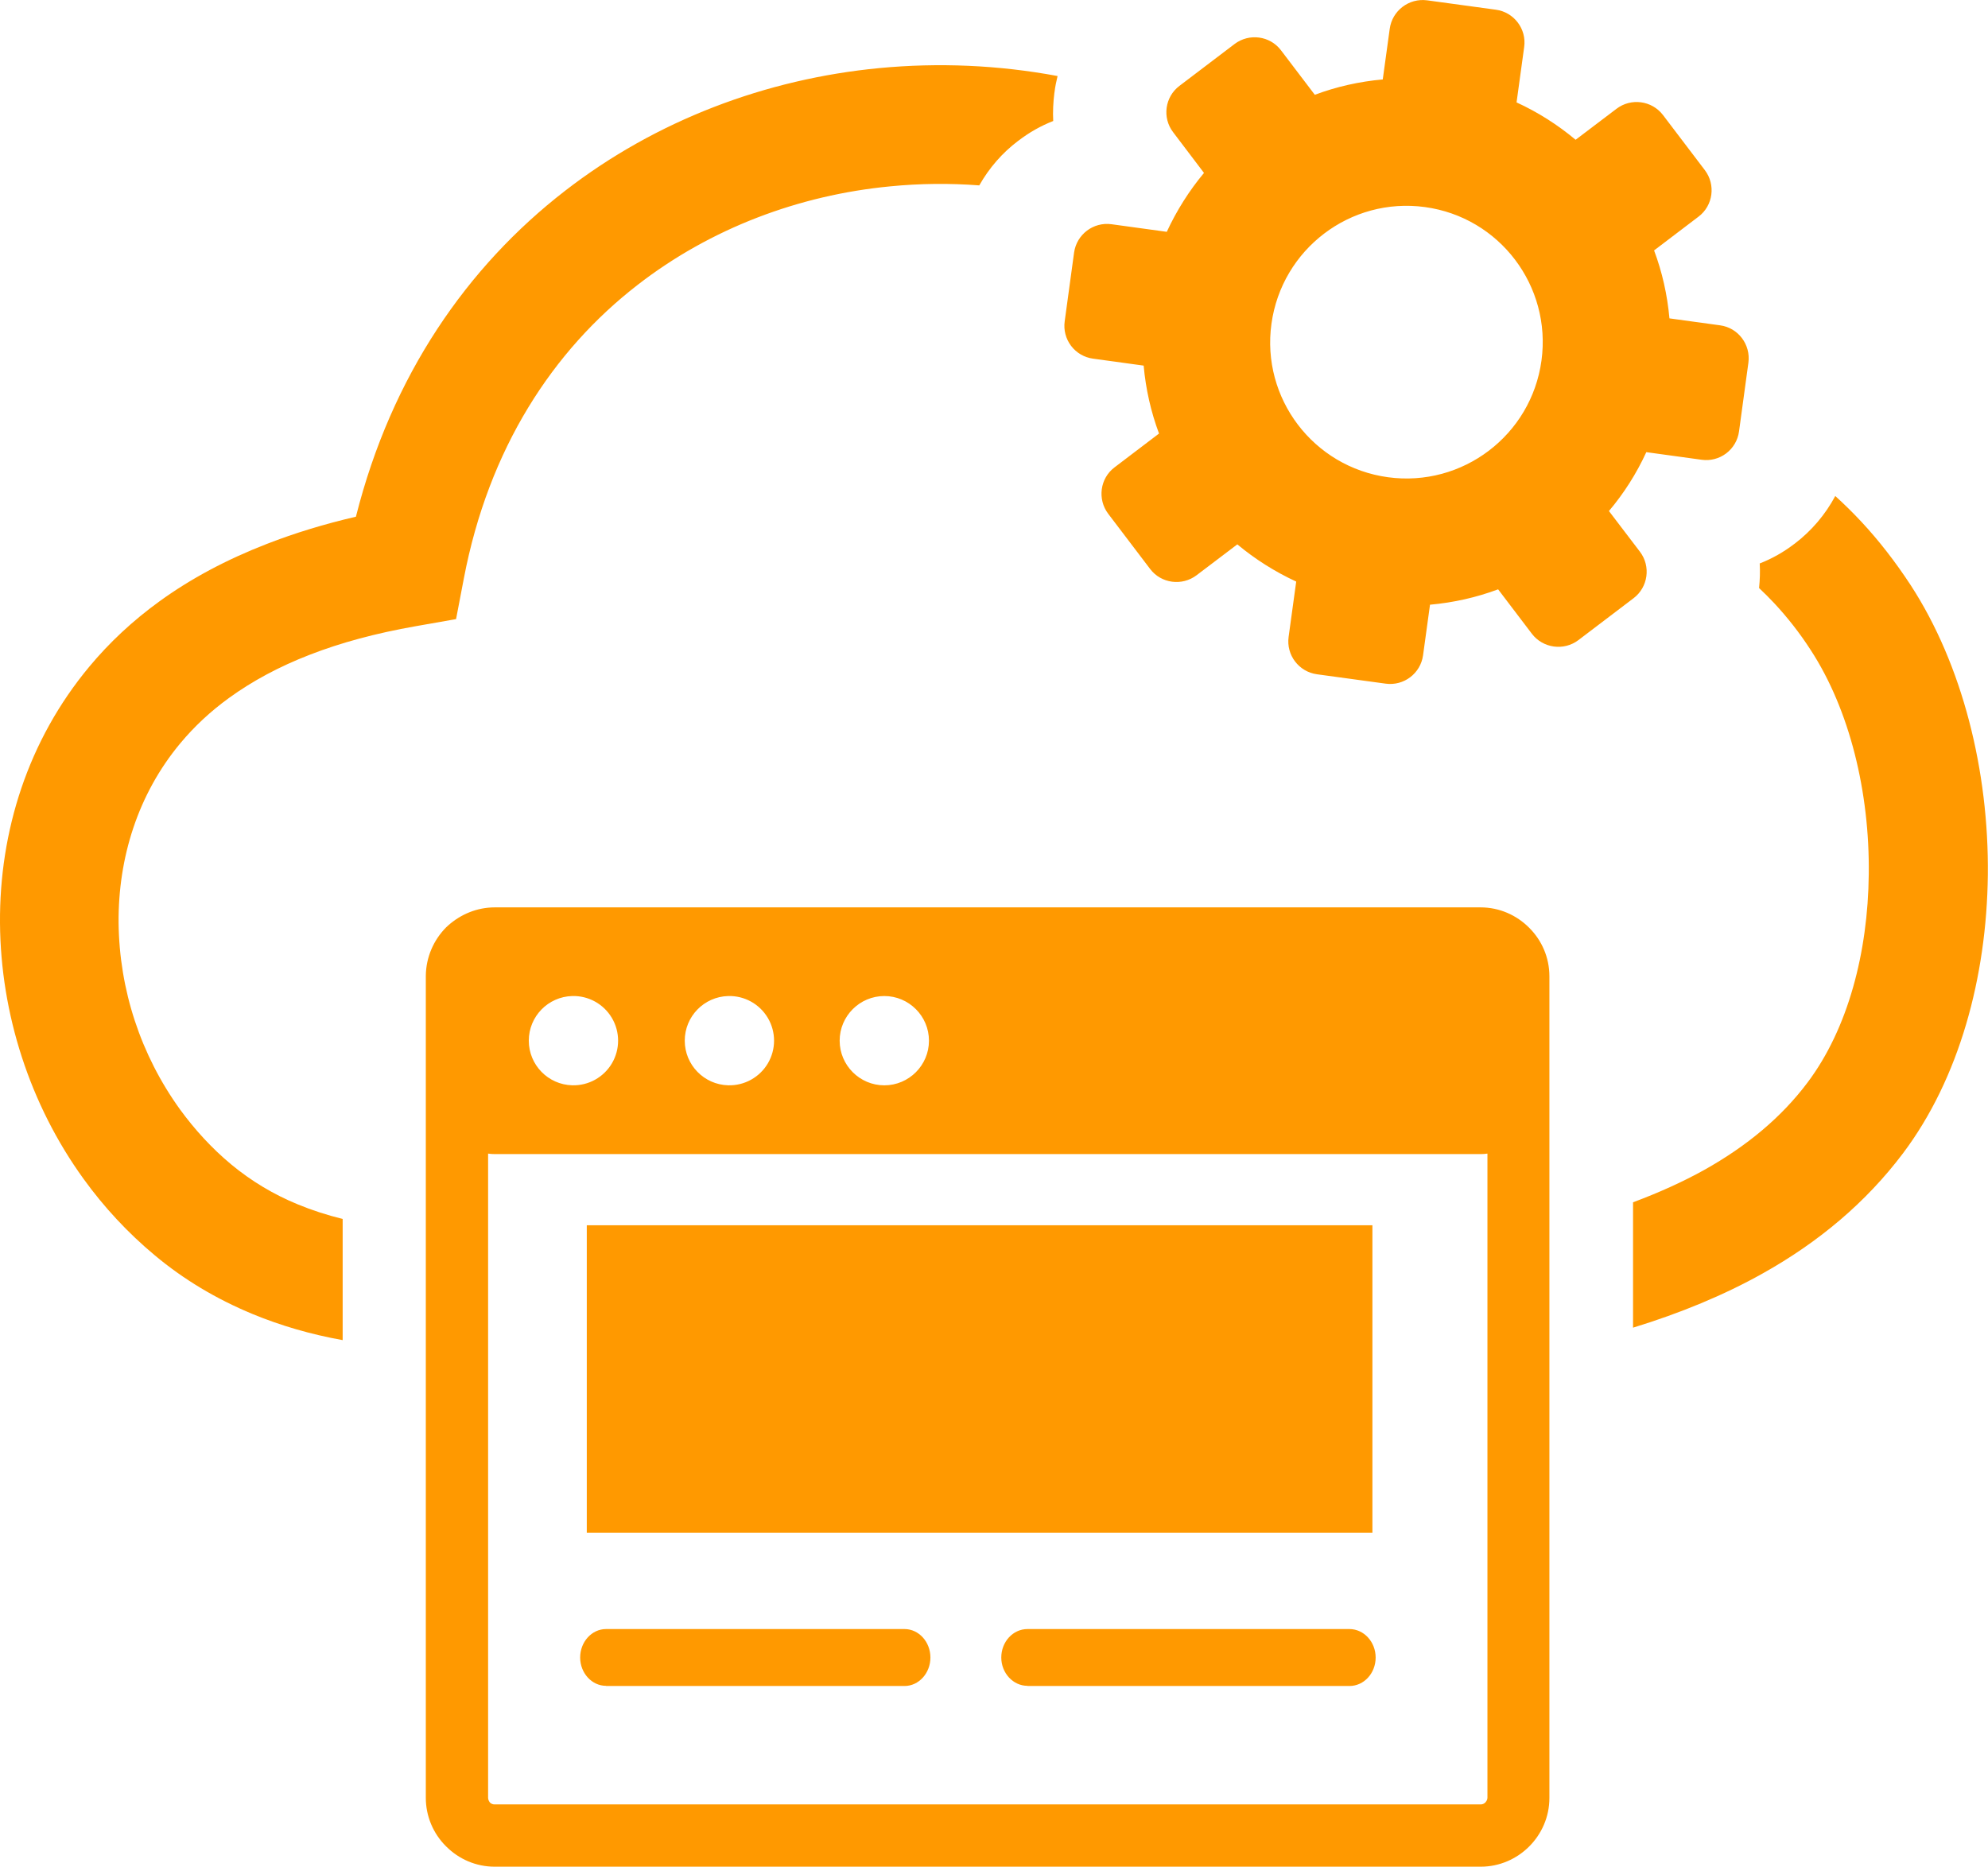
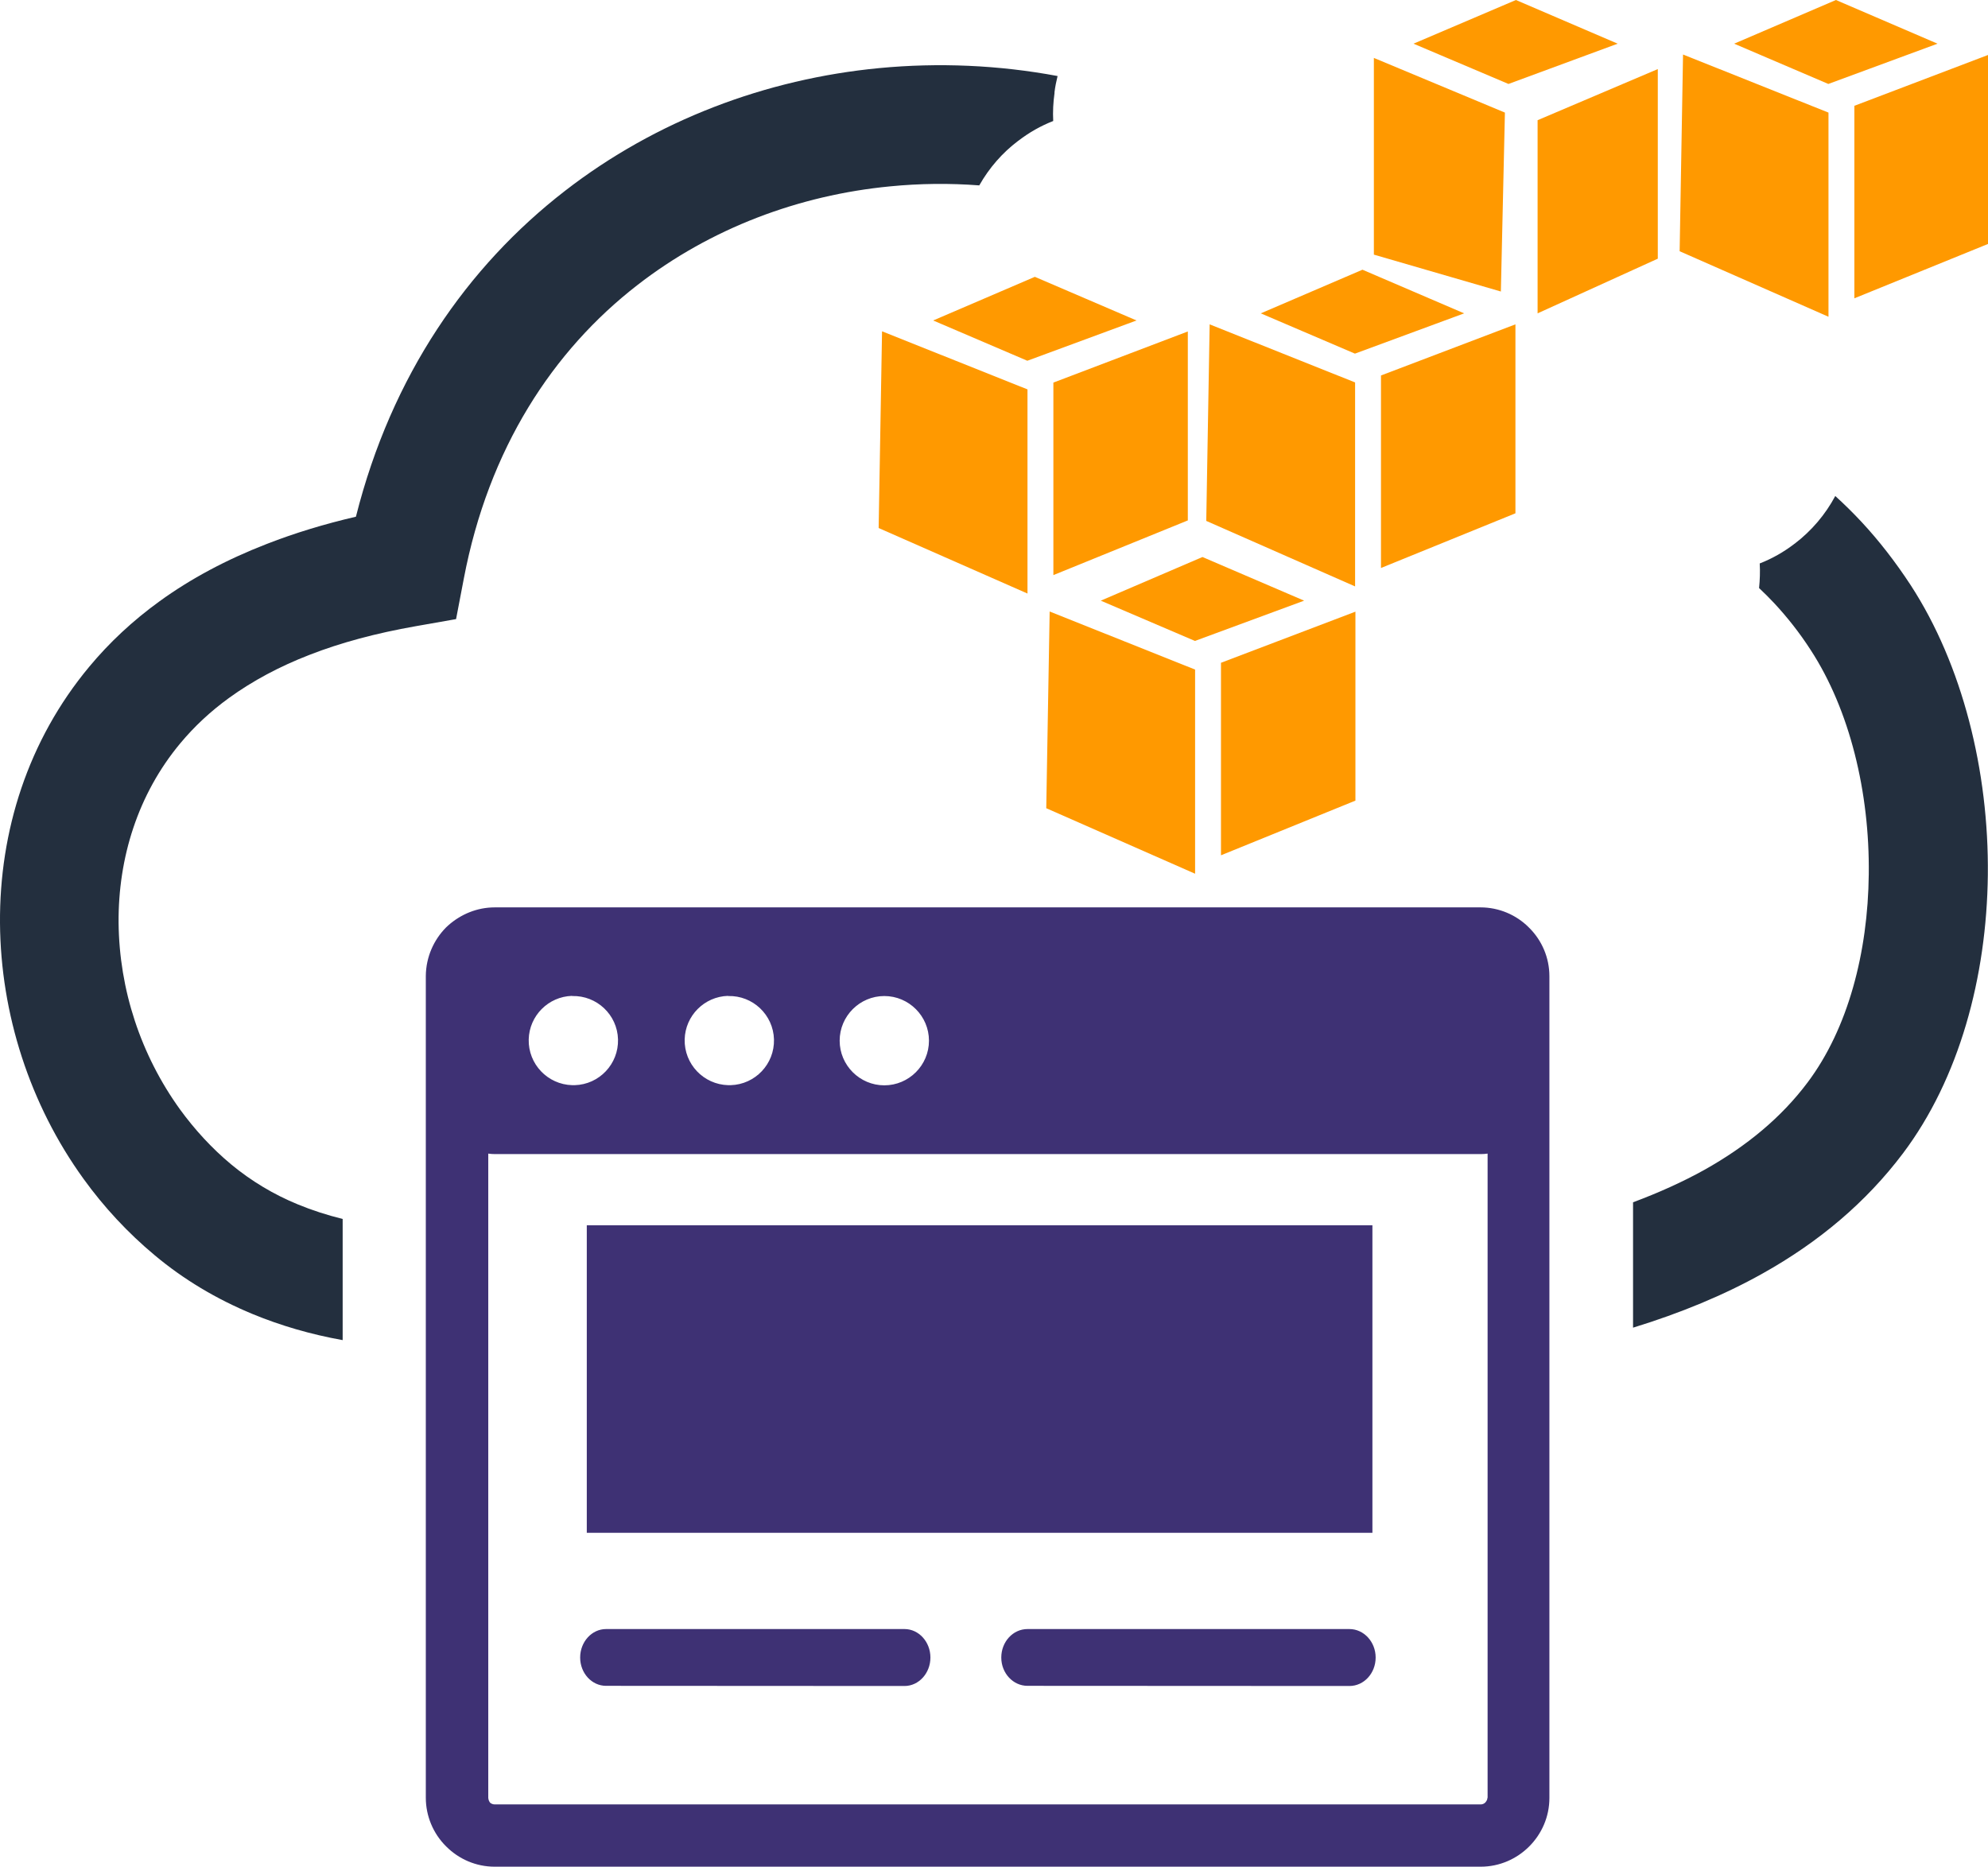
- <svg xmlns="http://www.w3.org/2000/svg" viewBox="0 0 122.88 115.39" fill="#ff9900">
-   <path fill-rule="evenodd" d="m102.79 7.11 2.59 3.41c.68.9.51 2.19-.39 2.87l-2.75 2.09c.5 1.33.82 2.75.95 4.2l3.13.43c1.12.15 1.9 1.19 1.75 2.31l-.58 4.25a2.044 2.044 0 0 1-2.31 1.75l-3.42-.47c-.61 1.33-1.39 2.55-2.31 3.64l1.92 2.52c.68.9.5 2.19-.4 2.87l-3.41 2.59c-.9.68-2.19.5-2.87-.39l-2.09-2.75c-1.34.5-2.75.82-4.21.95l-.43 3.13a2.051 2.051 0 0 1-2.31 1.75l-4.25-.58a2.051 2.051 0 0 1-1.75-2.31l.47-3.42c-1.32-.61-2.55-1.39-3.64-2.3l-2.52 1.91c-.9.68-2.19.51-2.87-.39l-2.59-3.41c-.68-.9-.51-2.19.39-2.87l2.75-2.09c-.5-1.34-.82-2.75-.95-4.2l-3.13-.43a2.044 2.044 0 0 1-1.75-2.31l.58-4.25c.16-1.12 1.19-1.9 2.31-1.75l3.42.47c.61-1.32 1.39-2.55 2.3-3.64l-1.91-2.52c-.68-.89-.51-2.18.39-2.86l3.41-2.59c.9-.68 2.19-.51 2.87.39l2.09 2.75c1.33-.5 2.75-.82 4.2-.95l.43-3.13A2.059 2.059 0 0 1 88.21.02l4.25.58c1.12.15 1.91 1.19 1.75 2.31l-.47 3.42c1.33.61 2.55 1.39 3.65 2.31l2.52-1.91c.9-.69 2.19-.52 2.88.38zM30.58 56.09h60.94c1.16 0 2.22.48 2.99 1.25l.01.01.01.01c.77.77 1.24 1.83 1.24 2.99v50.79c0 1.17-.48 2.23-1.25 3s-1.83 1.25-3 1.25H30.58c-1.16 0-2.22-.47-3-1.25l-.01-.01-.01-.01a4.219 4.219 0 0 1-1.24-2.99v-50.8c.01-1.17.49-2.23 1.25-3 .05-.04.09-.09.14-.13.77-.68 1.77-1.11 2.87-1.11zm6.88 48.12c-.88 0-1.6-.79-1.6-1.75 0-.97.72-1.76 1.6-1.76h18.45c.88 0 1.6.79 1.6 1.76s-.72 1.76-1.6 1.76H37.46v-.01zm26.05 0c-.89 0-1.62-.79-1.62-1.75 0-.97.72-1.76 1.62-1.76h19.9c.89 0 1.62.79 1.62 1.76s-.72 1.76-1.62 1.76h-19.9v-.01zM36.27 75.74h48.56v19.01H36.27V75.74zm55.67-4.43c-.14.02-.27.03-.41.03H30.58c-.14 0-.28-.01-.41-.03v39.82c0 .11.05.21.11.29l.01.01a.4.4 0 0 0 .29.11h60.94a.4.4 0 0 0 .29-.12c.07-.08.13-.18.13-.29V71.31zm-37.28-9.74c1.52 0 2.76 1.24 2.76 2.76 0 1.52-1.24 2.76-2.76 2.76-1.52 0-2.76-1.24-2.76-2.76 0-1.52 1.24-2.76 2.76-2.76zm-9.65 0a2.76 2.76 0 1 1 .002 5.518 2.76 2.76 0 0 1-.002-5.518zm-9.64 0a2.76 2.76 0 1 1 .002 5.518 2.76 2.76 0 0 1-.002-5.518zm25.16-50.11a31.69 31.69 0 0 0-5.51.06c-5.63.54-11.1 2.59-15.62 6.1-5.23 4.05-9.2 10.11-10.73 18.14l-.48 2.51-2.5.44c-2.45.43-4.64 1.02-6.56 1.77-1.86.72-3.52 1.61-4.97 2.66-1.16.84-2.16 1.78-3.01 2.8-2.63 3.15-3.85 7.1-3.82 11.1a20.07 20.07 0 0 0 3.79 11.53c.91 1.25 1.96 2.4 3.16 3.4a15.86 15.86 0 0 0 4.13 2.48c.87.36 1.8.66 2.77.9v7.49c-2-.36-3.84-.9-5.56-1.61-2.27-.94-4.28-2.15-6.05-3.63-1.68-1.4-3.15-2.99-4.4-4.72C1.84 68.28.04 62.66 0 57.06c-.04-5.66 1.72-11.29 5.52-15.85 1.23-1.48 2.68-2.84 4.34-4.04 1.93-1.4 4.14-2.58 6.64-3.55 1.72-.67 3.56-1.23 5.5-1.68 2.2-8.74 6.89-15.47 12.92-20.14 5.64-4.37 12.43-6.92 19.42-7.59 3.67-.35 7.39-.19 11.03.49-.08.33-.15.66-.19 1l-.01.06c-.07.57-.1 1.14-.07 1.72-.77.3-1.49.71-2.14 1.21l-.03.02c-.97.73-1.79 1.67-2.4 2.75zm52.91 19.2c.56.51 1.1 1.04 1.63 1.61 1.07 1.15 2.08 2.45 3.03 3.9 3.2 4.92 4.84 11.49 4.77 17.92-.07 6.31-1.77 12.59-5.25 17.21-2.27 3.01-5.18 5.47-8.67 7.42-2.39 1.34-5.08 2.45-8.01 3.35v-7.75c1.58-.59 3.05-1.25 4.4-2 2.63-1.47 4.78-3.26 6.39-5.41 2.5-3.33 3.73-8.04 3.78-12.87.06-5.07-1.18-10.16-3.59-13.86-.69-1.07-1.45-2.03-2.25-2.89-.31-.33-.62-.64-.94-.94.05-.5.07-1.01.04-1.52.77-.3 1.49-.71 2.14-1.21l.03-.02a9.078 9.078 0 0 0 2.5-2.94zM88.08 12.8c4.61.63 7.83 4.88 7.2 9.49-.63 4.61-4.88 7.84-9.49 7.21-4.61-.63-7.84-4.88-7.2-9.49.64-4.61 4.88-7.84 9.49-7.21z" clip-rule="evenodd" />
+ <svg xmlns="http://www.w3.org/2000/svg" viewBox="0 0 122.88 115.39">
+   <g fill="#3e3174">
+     <path fill-rule="evenodd" d="M94.53 57.36h-.01l-.01-.02a4.227 4.227 0 0 0-2.99-1.25H30.58c-1.1 0-2.1.43-2.87 1.11-.05.04-.09.09-.14.13-.76.77-1.24 1.83-1.25 3v50.8c0 1.12.45 2.2 1.24 2.99h.01l.01.02c.78.78 1.84 1.25 3 1.25h60.94c1.17 0 2.23-.48 3-1.25s1.25-1.83 1.25-3V60.35c0-1.16-.47-2.22-1.24-2.99Zm-39.87 4.21c1.52 0 2.76 1.24 2.76 2.76s-1.24 2.76-2.76 2.76-2.76-1.24-2.76-2.76 1.24-2.76 2.76-2.76Zm-9.65 0a2.758 2.758 0 0 1 2.83 2.68 2.758 2.758 0 0 1-2.68 2.83h-.15a2.766 2.766 0 0 1-2.69-2.83A2.763 2.763 0 0 1 45 61.56Zm-9.64 0c1.52-.04 2.79 1.16 2.83 2.68s-1.16 2.79-2.68 2.83h-.15a2.766 2.766 0 0 1-2.69-2.83 2.763 2.763 0 0 1 2.68-2.69Zm56.57 49.56c0 .11-.06.21-.13.29a.4.4 0 0 1-.29.12H30.58c-.11 0-.21-.04-.29-.11a.55.55 0 0 1-.11-.3V71.31c.13.02.27.03.41.03h60.95c.14 0 .27-.01.41-.03v39.82Z" />
+     <path fill-rule="evenodd" d="M55.91 100.7H37.46c-.88 0-1.6.79-1.6 1.76s.72 1.75 1.6 1.75l18.45.01c.88 0 1.6-.79 1.6-1.76s-.72-1.76-1.6-1.76Zm27.5 0h-19.9c-.9 0-1.62.79-1.62 1.76s.73 1.75 1.62 1.75l19.9.01c.9 0 1.62-.79 1.62-1.76s-.73-1.76-1.62-1.76Z" />
+     <path d="M36.27 75.74h48.56v19.01H36.27z" />
+   </g>
+   <path fill="#232f3e" fill-rule="evenodd" d="M60.53 11.46a31.69 31.69 0 0 0-5.51.06c-5.63.54-11.1 2.59-15.62 6.1-5.23 4.05-9.2 10.11-10.73 18.14l-.48 2.51-2.5.44c-2.45.43-4.64 1.02-6.56 1.77-1.86.72-3.52 1.61-4.97 2.66-1.16.84-2.16 1.78-3.01 2.8-2.63 3.15-3.85 7.1-3.82 11.1.04 4.14 1.37 8.17 3.79 11.53.91 1.25 1.96 2.4 3.16 3.4 1.24 1.03 2.64 1.87 4.13 2.48.87.36 1.8.66 2.77.9v7.49c-2-.36-3.84-.9-5.56-1.61-2.27-.94-4.28-2.15-6.05-3.63-1.68-1.4-3.15-2.99-4.4-4.72C1.84 68.28.04 62.66 0 57.06c-.04-5.66 1.72-11.29 5.52-15.85 1.23-1.48 2.68-2.84 4.34-4.04 1.93-1.4 4.14-2.58 6.64-3.55 1.72-.67 3.56-1.23 5.5-1.68 2.2-8.74 6.89-15.47 12.92-20.14 5.64-4.37 12.43-6.92 19.42-7.59 3.67-.35 7.39-.19 11.03.49-.08.33-.15.66-.19 1v.06c-.08.57-.11 1.14-.08 1.72-.77.3-1.49.71-2.14 1.21l-.03.02c-.97.73-1.79 1.67-2.4 2.75Zm52.91 19.2c.56.51 1.1 1.04 1.63 1.61 1.07 1.15 2.08 2.45 3.03 3.9 3.2 4.92 4.84 11.49 4.77 17.92-.07 6.31-1.77 12.59-5.25 17.21-2.27 3.01-5.18 5.47-8.67 7.42-2.39 1.34-5.08 2.45-8.01 3.35v-7.75c1.58-.59 3.05-1.25 4.4-2 2.63-1.47 4.78-3.26 6.39-5.41 2.5-3.33 3.73-8.04 3.78-12.87.06-5.07-1.18-10.16-3.59-13.86-.69-1.07-1.45-2.03-2.25-2.89-.31-.33-.62-.64-.94-.94.05-.5.07-1.01.04-1.52.77-.3 1.49-.71 2.14-1.21l.03-.02a9.078 9.078 0 0 0 2.5-2.94Z" />
+   <path fill="#f90" d="m74.33 34.43-6.29 2.7 5.82 2.49 6.75-2.49-6.29-2.7Zm-9.45 3.38-.21 12.15 9.2 4.05V41.39l-8.99-3.59Zm18.9 0-8.31 3.16v11.9l8.31-3.38V37.8ZM93.7 0l-6.33 2.7 5.87 2.49 6.75-2.49L93.7 0Zm-8.78 3.59v12.15l7.85 2.28.25-11.06-8.1-3.38Zm17.55.68-7.43 3.16v11.94l7.43-3.38V4.26Zm-38.5 12.84-6.29 2.7 5.82 2.49 6.75-2.49-6.29-2.7Zm-9.45 3.38-.21 12.15 9.2 4.05V24.07l-8.99-3.59Zm18.9 0-8.31 3.16v11.9l8.31-3.38V20.48Zm10.8-3.82-6.29 2.7 5.82 2.49 6.75-2.49-6.29-2.7Zm-9.45 3.38-.21 12.15 9.2 4.05V23.64l-8.99-3.59Zm18.9 0-8.31 3.16v11.9l8.31-3.38V20.04ZM113.48 0l-6.29 2.7 5.82 2.49 6.75-2.49-6.28-2.7Zm-9.45 3.38-.21 12.15 9.2 4.05V6.96l-8.99-3.59Zm18.9 0-8.31 3.16v11.9l8.31-3.38V3.37Z" />
</svg>
